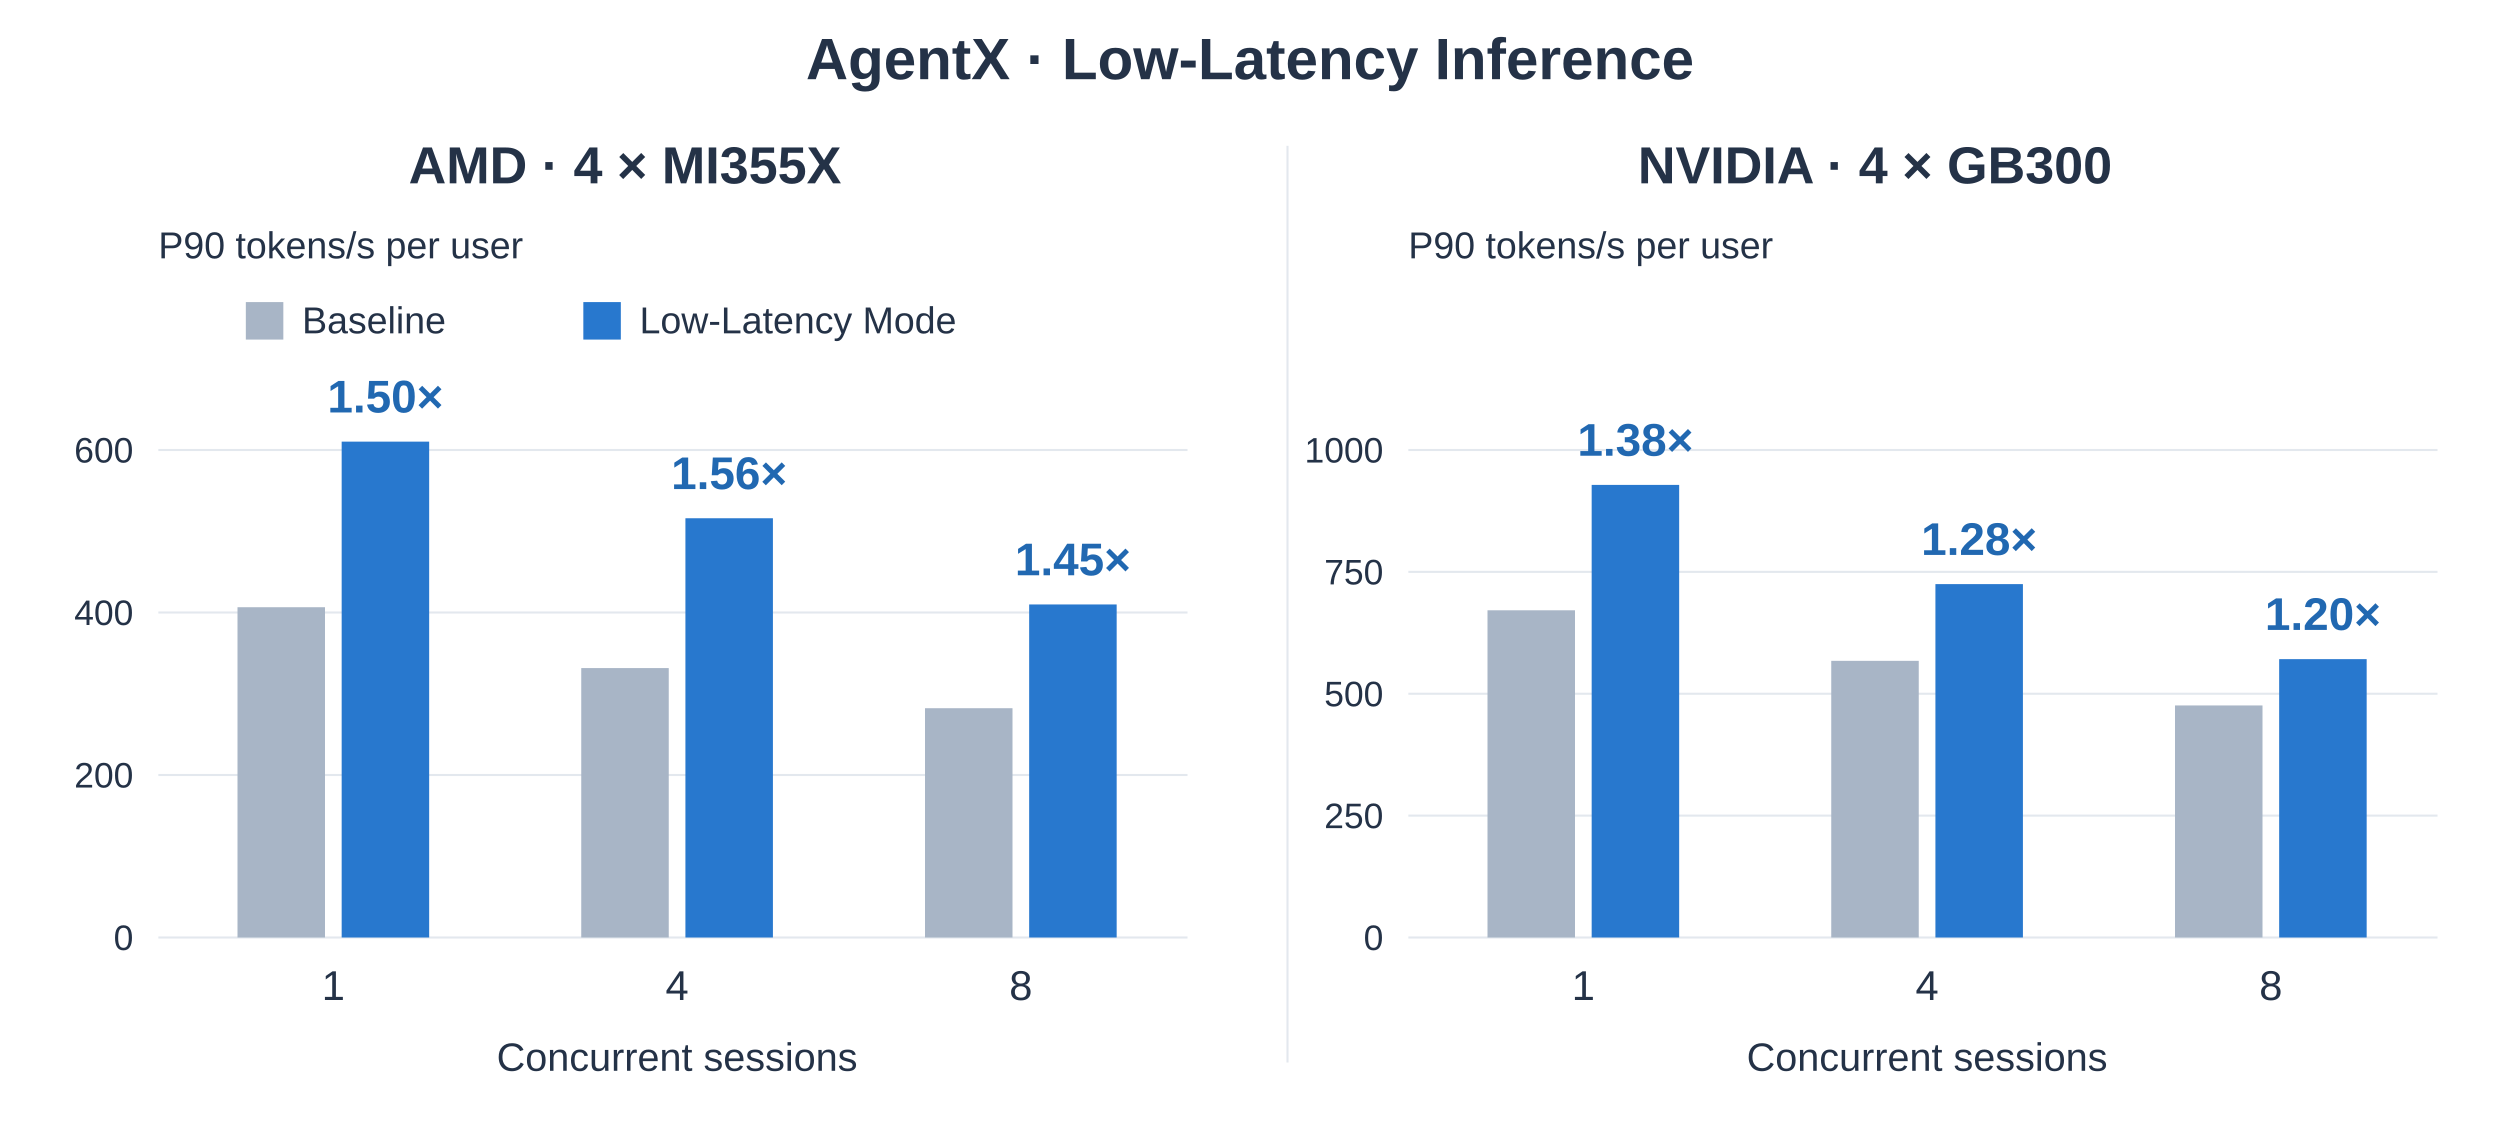
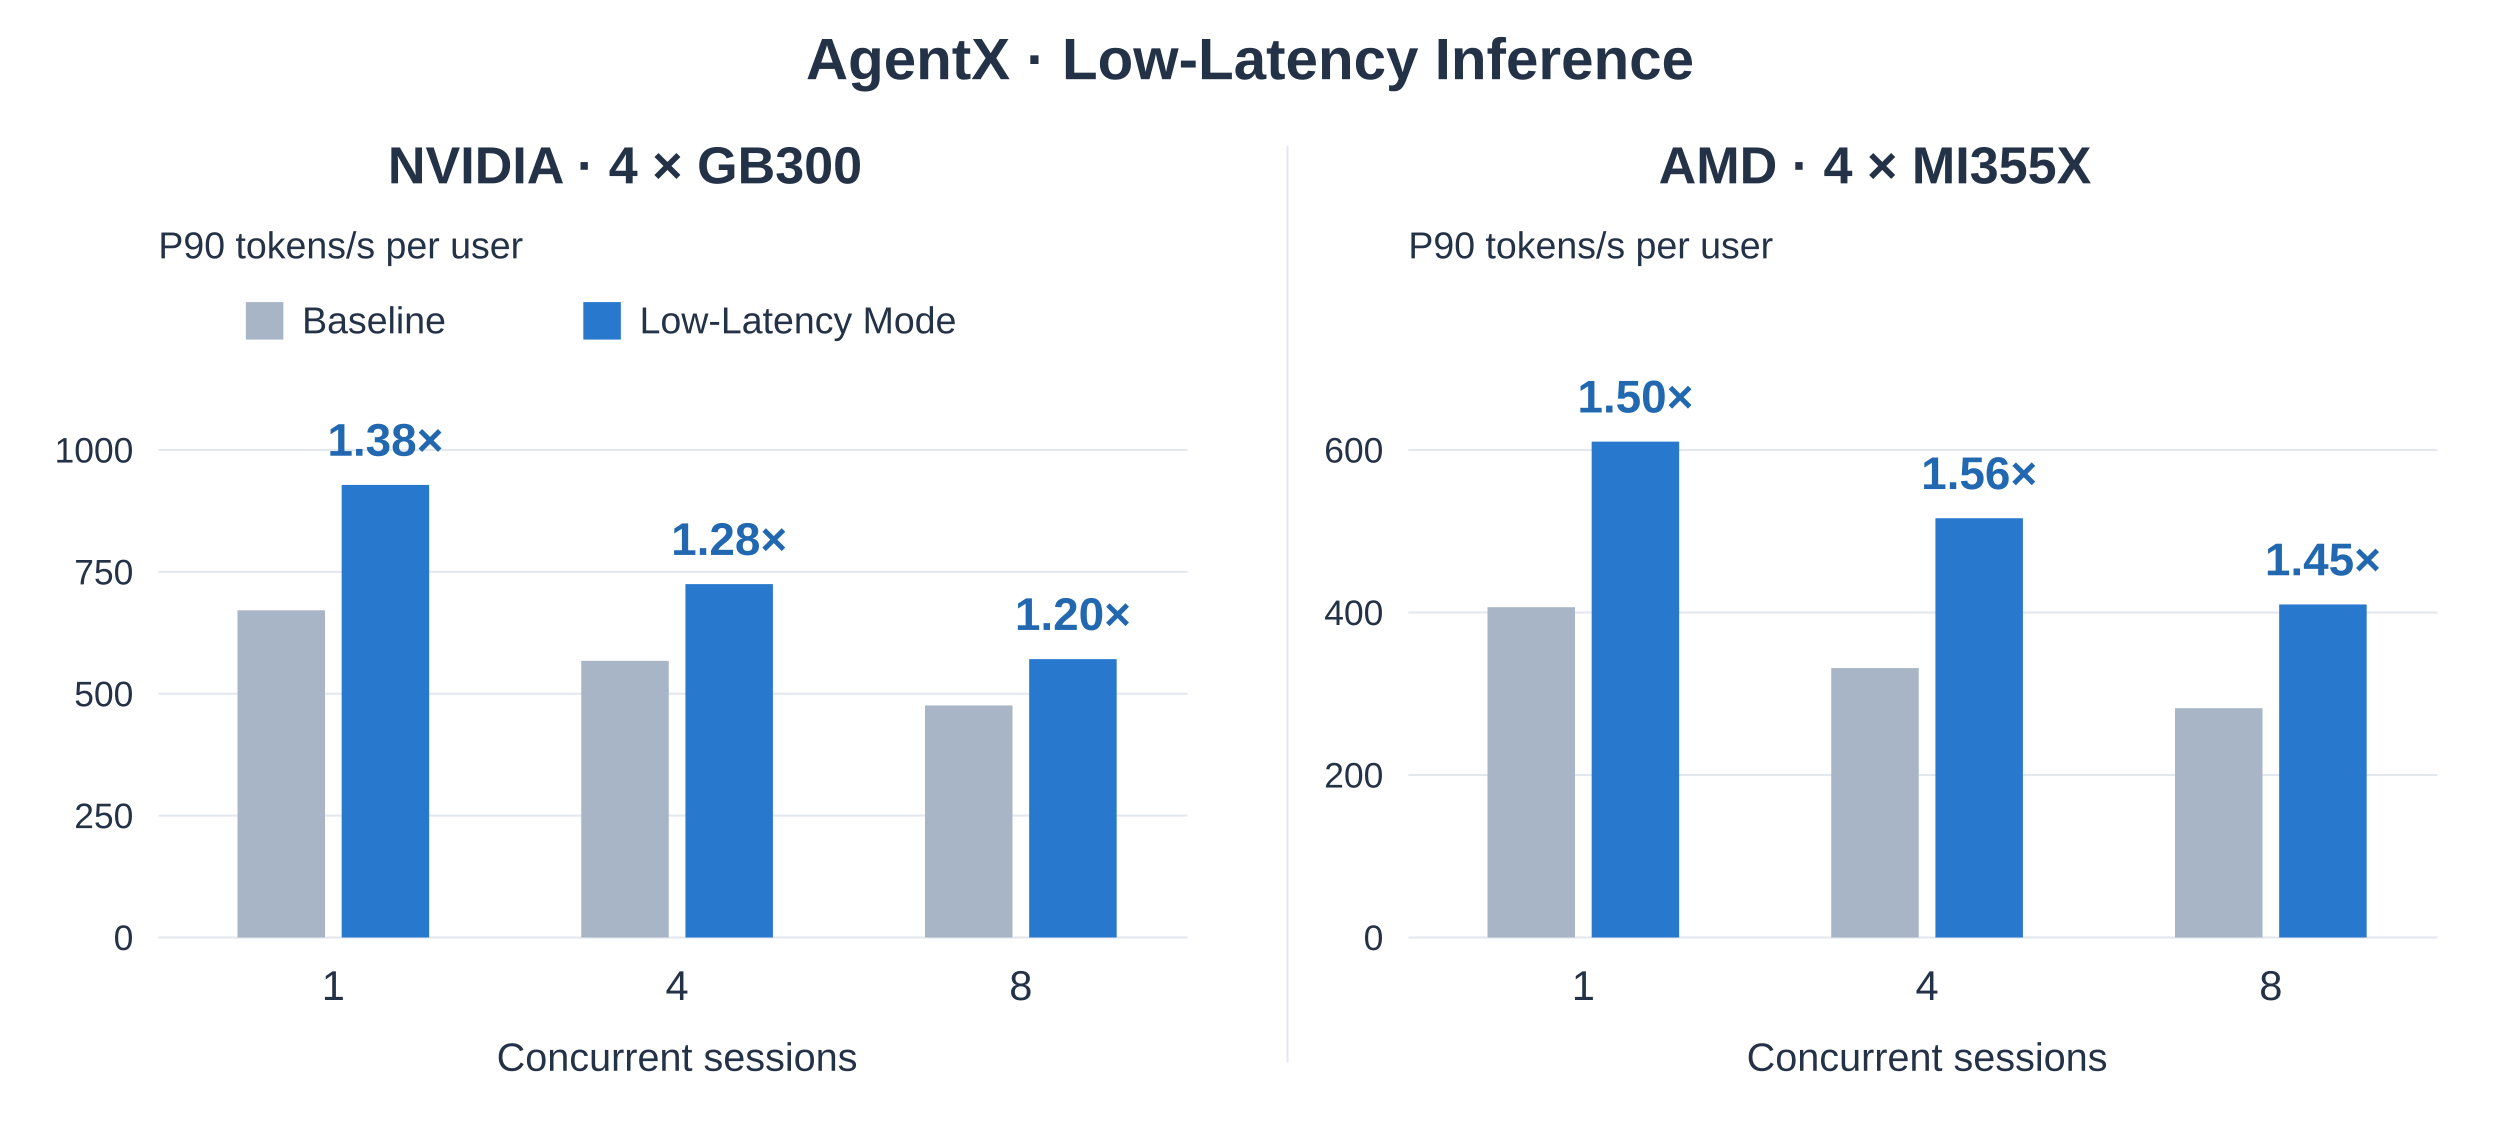
<svg xmlns="http://www.w3.org/2000/svg" width="1200" height="540" viewBox="0 0 1200 540" role="img" aria-labelledby="title desc">
  <rect width="1200" height="540" fill="white" />
  <style>text{font-family:Arial,Helvetica,sans-serif;fill:#243247}</style>
  <text x="600" y="38" font-size="28" text-anchor="middle" font-weight="700">AgentX · Low-Latency Inference</text>
-   <text x="300" y="88" font-size="25" text-anchor="middle" font-weight="700">AMD · 4 × MI355X</text>
-   <text x="900" y="88" font-size="25" text-anchor="middle" font-weight="700">NVIDIA · 4 × GB300</text>
+   <text x="900" y="88" font-size="25" text-anchor="middle" font-weight="700">AMD · 4 × MI355X</text>
+   <text x="300" y="88" font-size="25" text-anchor="middle" font-weight="700">NVIDIA · 4 × GB300</text>
  <line x1="618" x2="618" y1="70" y2="510" stroke="#e3e8ee" />
-   <text x="76" y="124" font-size="18" text-anchor="start" font-weight="400">P90 tokens/s per user</text>
+   <text x="676" y="124" font-size="18" text-anchor="start" font-weight="400">P90 tokens/s per user</text>
  <rect x="118" y="145" width="18" height="18" fill="#a8b5c6" />
  <text x="145" y="160" font-size="18" text-anchor="start" font-weight="400">Baseline</text>
  <rect x="280" y="145" width="18" height="18" fill="#2878ce" />
  <text x="307" y="160" font-size="18" text-anchor="start" font-weight="400">Low-Latency Mode</text>
+   <line x1="676" x2="1170" y1="450.0" y2="450.0" stroke="#e3e8ee" />
+   <text x="664" y="456.0" font-size="17" text-anchor="end" font-weight="400">0</text>
+   <line x1="676" x2="1170" y1="372.0" y2="372.0" stroke="#e3e8ee" />
+   <text x="664" y="378.0" font-size="17" text-anchor="end" font-weight="400">200</text>
+   <line x1="676" x2="1170" y1="294.0" y2="294.0" stroke="#e3e8ee" />
+   <text x="664" y="300.0" font-size="17" text-anchor="end" font-weight="400">400</text>
+   <line x1="676" x2="1170" y1="216.0" y2="216.0" stroke="#e3e8ee" />
+   <text x="664" y="222.0" font-size="17" text-anchor="end" font-weight="400">600</text>
+   <rect x="714" y="291.465" width="42" height="158.535" fill="#a8b5c6" />
+   <rect x="764" y="211.983" width="42" height="238.017" fill="#2878ce" />
+   <text x="785" y="197.983" font-size="22" text-anchor="middle" font-weight="700" style="fill:#2168b1">1.50×</text>
+   <text x="760" y="480" font-size="20" text-anchor="middle" font-weight="400">1</text>
+   <rect x="879" y="320.676" width="42" height="129.324" fill="#a8b5c6" />
+   <rect x="929" y="248.76" width="42" height="201.24" fill="#2878ce" />
+   <text x="950" y="234.76" font-size="22" text-anchor="middle" font-weight="700" style="fill:#2168b1">1.56×</text>
+   <text x="925" y="480" font-size="20" text-anchor="middle" font-weight="400">4</text>
+   <rect x="1044" y="339.942" width="42" height="110.058" fill="#a8b5c6" />
+   <rect x="1094" y="290.139" width="42" height="159.861" fill="#2878ce" />
+   <text x="1115" y="276.139" font-size="22" text-anchor="middle" font-weight="700" style="fill:#2168b1">1.45×</text>
+   <text x="1090" y="480" font-size="20" text-anchor="middle" font-weight="400">8</text>
+   <text x="925" y="514" font-size="19" text-anchor="middle" font-weight="400">Concurrent sessions</text>
+   <text x="76" y="124" font-size="18" text-anchor="start" font-weight="400">P90 tokens/s per user</text>
  <line x1="76" x2="570" y1="450.0" y2="450.0" stroke="#e3e8ee" />
  <text x="64" y="456.0" font-size="17" text-anchor="end" font-weight="400">0</text>
-   <line x1="76" x2="570" y1="372.0" y2="372.0" stroke="#e3e8ee" />
-   <text x="64" y="378.0" font-size="17" text-anchor="end" font-weight="400">200</text>
-   <line x1="76" x2="570" y1="294.0" y2="294.0" stroke="#e3e8ee" />
-   <text x="64" y="300.0" font-size="17" text-anchor="end" font-weight="400">400</text>
+   <line x1="76" x2="570" y1="391.5" y2="391.5" stroke="#e3e8ee" />
+   <text x="64" y="397.5" font-size="17" text-anchor="end" font-weight="400">250</text>
+   <line x1="76" x2="570" y1="333.0" y2="333.0" stroke="#e3e8ee" />
+   <text x="64" y="339.0" font-size="17" text-anchor="end" font-weight="400">500</text>
+   <line x1="76" x2="570" y1="274.5" y2="274.5" stroke="#e3e8ee" />
+   <text x="64" y="280.5" font-size="17" text-anchor="end" font-weight="400">750</text>
  <line x1="76" x2="570" y1="216.0" y2="216.0" stroke="#e3e8ee" />
-   <text x="64" y="222.0" font-size="17" text-anchor="end" font-weight="400">600</text>
-   <rect x="114" y="291.465" width="42" height="158.535" fill="#a8b5c6" />
-   <rect x="164" y="211.983" width="42" height="238.017" fill="#2878ce" />
-   <text x="185" y="197.983" font-size="22" text-anchor="middle" font-weight="700" style="fill:#2168b1">1.50×</text>
+   <text x="64" y="222.0" font-size="17" text-anchor="end" font-weight="400">1000</text>
+   <rect x="114" y="292.939" width="42" height="157.061" fill="#a8b5c6" />
+   <text x="185" y="218.754" font-size="22" text-anchor="middle" font-weight="700" style="fill:#2168b1">1.38×</text>
+   <rect x="164" y="232.754" width="42" height="217.246" fill="#2878ce" />
  <text x="160" y="480" font-size="20" text-anchor="middle" font-weight="400">1</text>
-   <rect x="279" y="320.676" width="42" height="129.324" fill="#a8b5c6" />
-   <rect x="329" y="248.76" width="42" height="201.24" fill="#2878ce" />
-   <text x="350" y="234.76" font-size="22" text-anchor="middle" font-weight="700" style="fill:#2168b1">1.56×</text>
+   <rect x="279" y="317.205" width="42" height="132.795" fill="#a8b5c6" />
+   <text x="350" y="266.373" font-size="22" text-anchor="middle" font-weight="700" style="fill:#2168b1">1.28×</text>
+   <rect x="329" y="280.373" width="42" height="169.627" fill="#2878ce" />
  <text x="325" y="480" font-size="20" text-anchor="middle" font-weight="400">4</text>
-   <rect x="444" y="339.942" width="42" height="110.058" fill="#a8b5c6" />
-   <rect x="494" y="290.139" width="42" height="159.861" fill="#2878ce" />
-   <text x="515" y="276.139" font-size="22" text-anchor="middle" font-weight="700" style="fill:#2168b1">1.45×</text>
+   <rect x="444" y="338.616" width="42" height="111.384" fill="#a8b5c6" />
+   <text x="515" y="302.386" font-size="22" text-anchor="middle" font-weight="700" style="fill:#2168b1">1.20×</text>
+   <rect x="494" y="316.386" width="42" height="133.614" fill="#2878ce" />
  <text x="490" y="480" font-size="20" text-anchor="middle" font-weight="400">8</text>
  <text x="325" y="514" font-size="19" text-anchor="middle" font-weight="400">Concurrent sessions</text>
-   <text x="676" y="124" font-size="18" text-anchor="start" font-weight="400">P90 tokens/s per user</text>
-   <line x1="676" x2="1170" y1="450.0" y2="450.0" stroke="#e3e8ee" />
-   <text x="664" y="456.0" font-size="17" text-anchor="end" font-weight="400">0</text>
-   <line x1="676" x2="1170" y1="391.5" y2="391.5" stroke="#e3e8ee" />
-   <text x="664" y="397.5" font-size="17" text-anchor="end" font-weight="400">250</text>
-   <line x1="676" x2="1170" y1="333.0" y2="333.0" stroke="#e3e8ee" />
-   <text x="664" y="339.0" font-size="17" text-anchor="end" font-weight="400">500</text>
-   <line x1="676" x2="1170" y1="274.5" y2="274.5" stroke="#e3e8ee" />
-   <text x="664" y="280.5" font-size="17" text-anchor="end" font-weight="400">750</text>
-   <line x1="676" x2="1170" y1="216.0" y2="216.0" stroke="#e3e8ee" />
-   <text x="664" y="222.0" font-size="17" text-anchor="end" font-weight="400">1000</text>
-   <rect x="714" y="292.939" width="42" height="157.061" fill="#a8b5c6" />
-   <text x="785" y="218.754" font-size="22" text-anchor="middle" font-weight="700" style="fill:#2168b1">1.38×</text>
-   <rect x="764" y="232.754" width="42" height="217.246" fill="#2878ce" />
-   <text x="760" y="480" font-size="20" text-anchor="middle" font-weight="400">1</text>
-   <rect x="879" y="317.205" width="42" height="132.795" fill="#a8b5c6" />
-   <text x="950" y="266.373" font-size="22" text-anchor="middle" font-weight="700" style="fill:#2168b1">1.28×</text>
-   <rect x="929" y="280.373" width="42" height="169.627" fill="#2878ce" />
-   <text x="925" y="480" font-size="20" text-anchor="middle" font-weight="400">4</text>
-   <rect x="1044" y="338.616" width="42" height="111.384" fill="#a8b5c6" />
-   <text x="1115" y="302.386" font-size="22" text-anchor="middle" font-weight="700" style="fill:#2168b1">1.20×</text>
-   <rect x="1094" y="316.386" width="42" height="133.614" fill="#2878ce" />
-   <text x="1090" y="480" font-size="20" text-anchor="middle" font-weight="400">8</text>
-   <text x="925" y="514" font-size="19" text-anchor="middle" font-weight="400">Concurrent sessions</text>
</svg>
